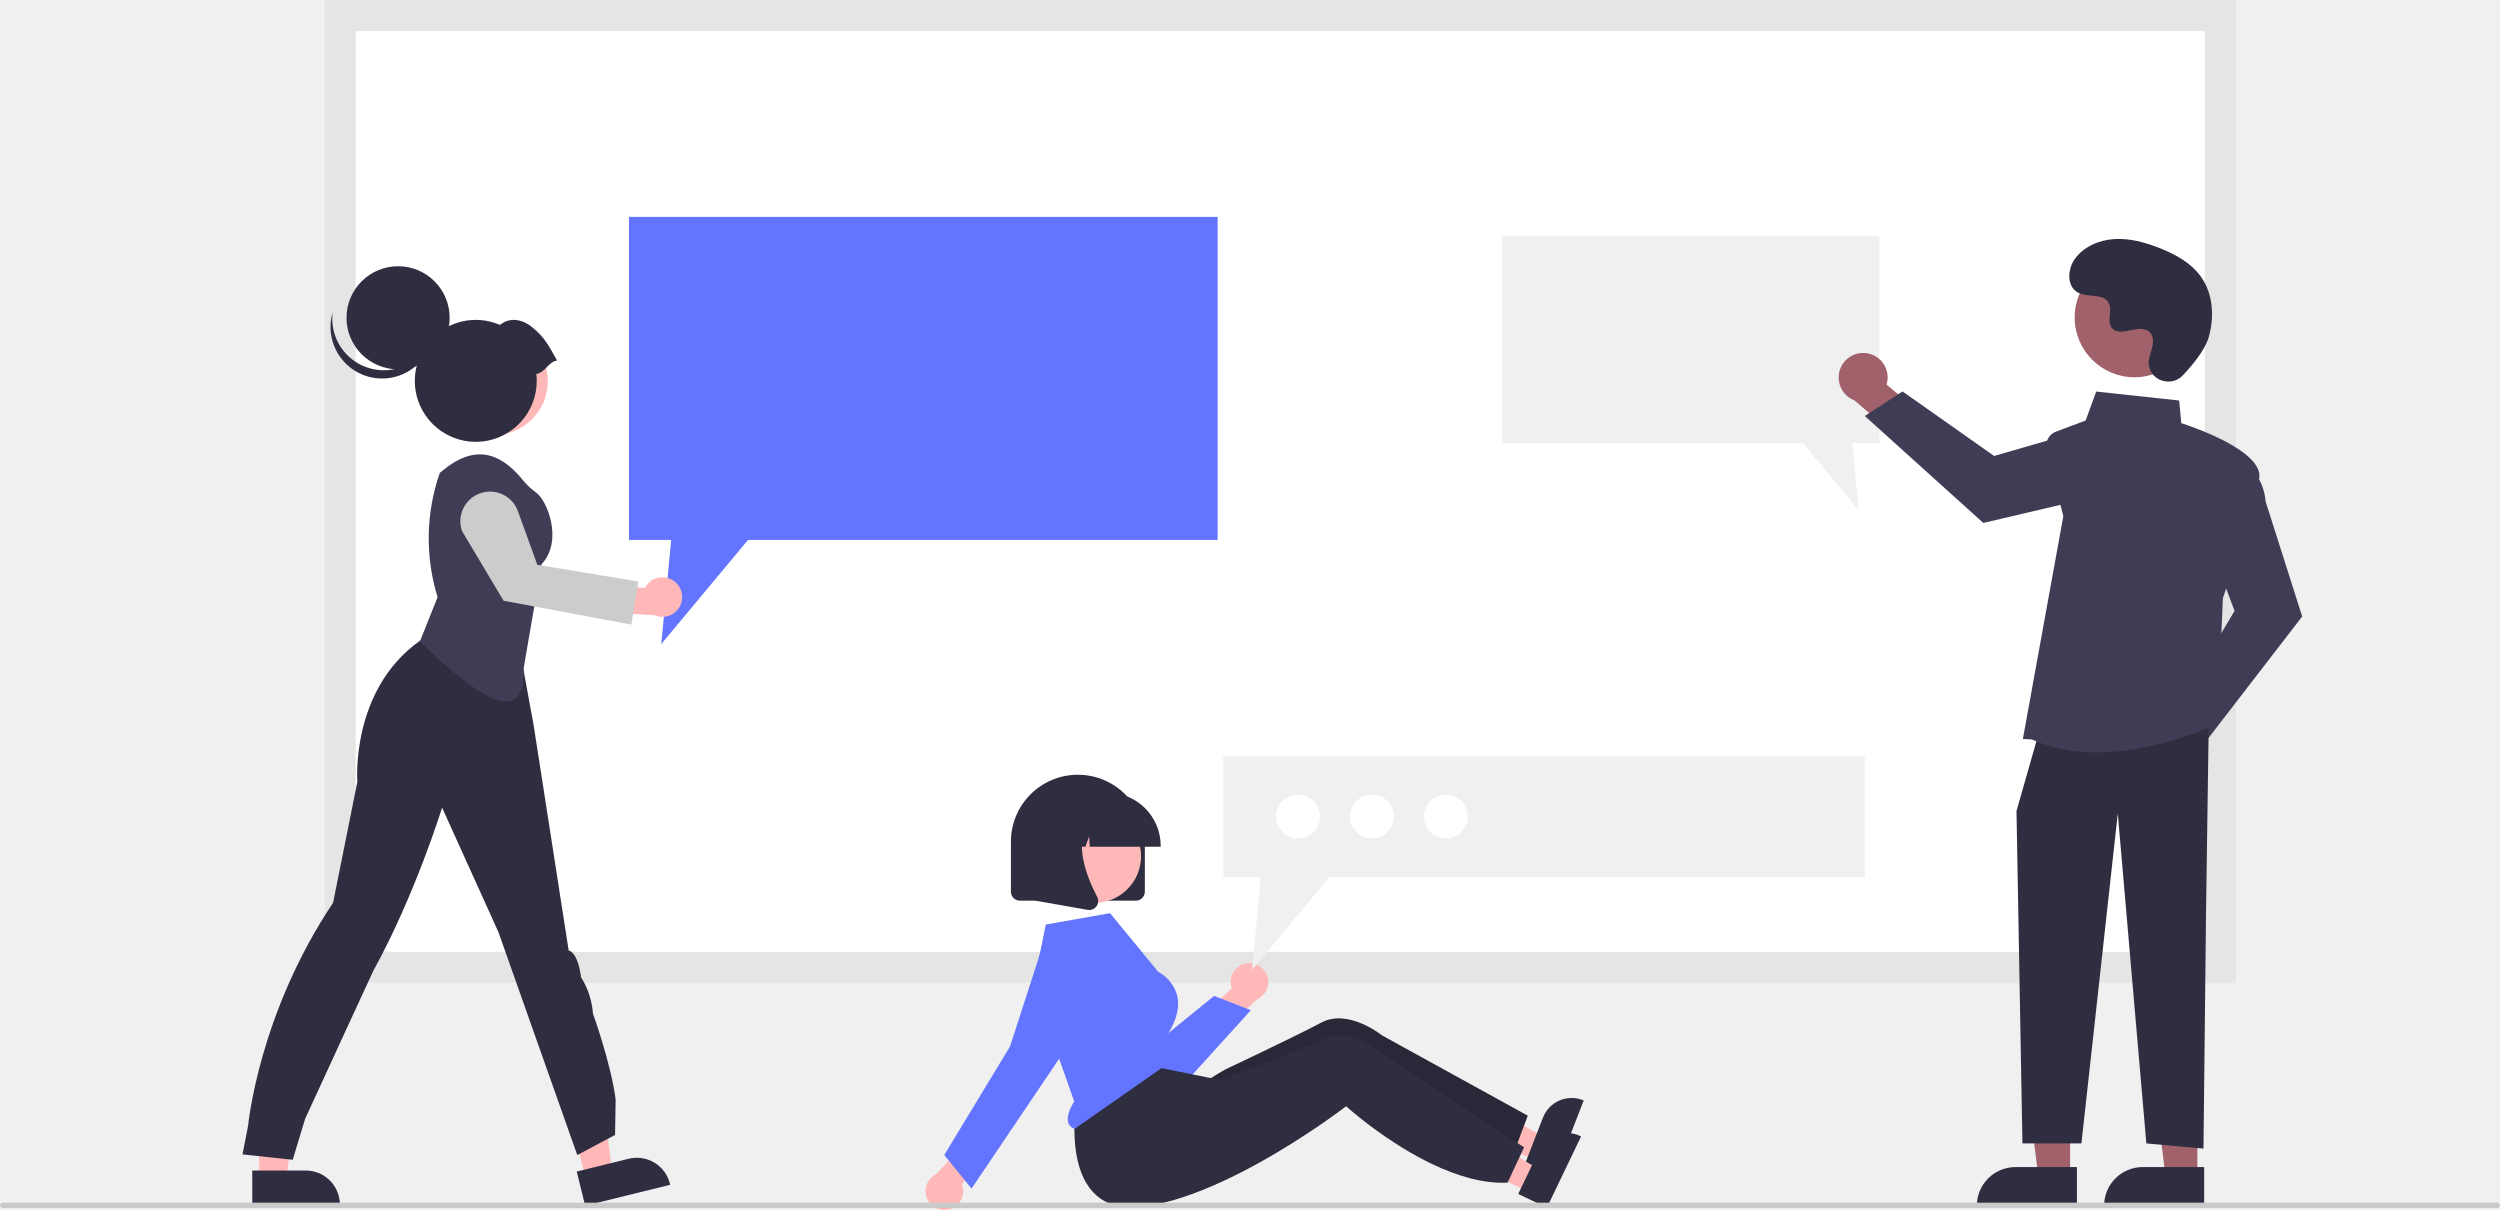
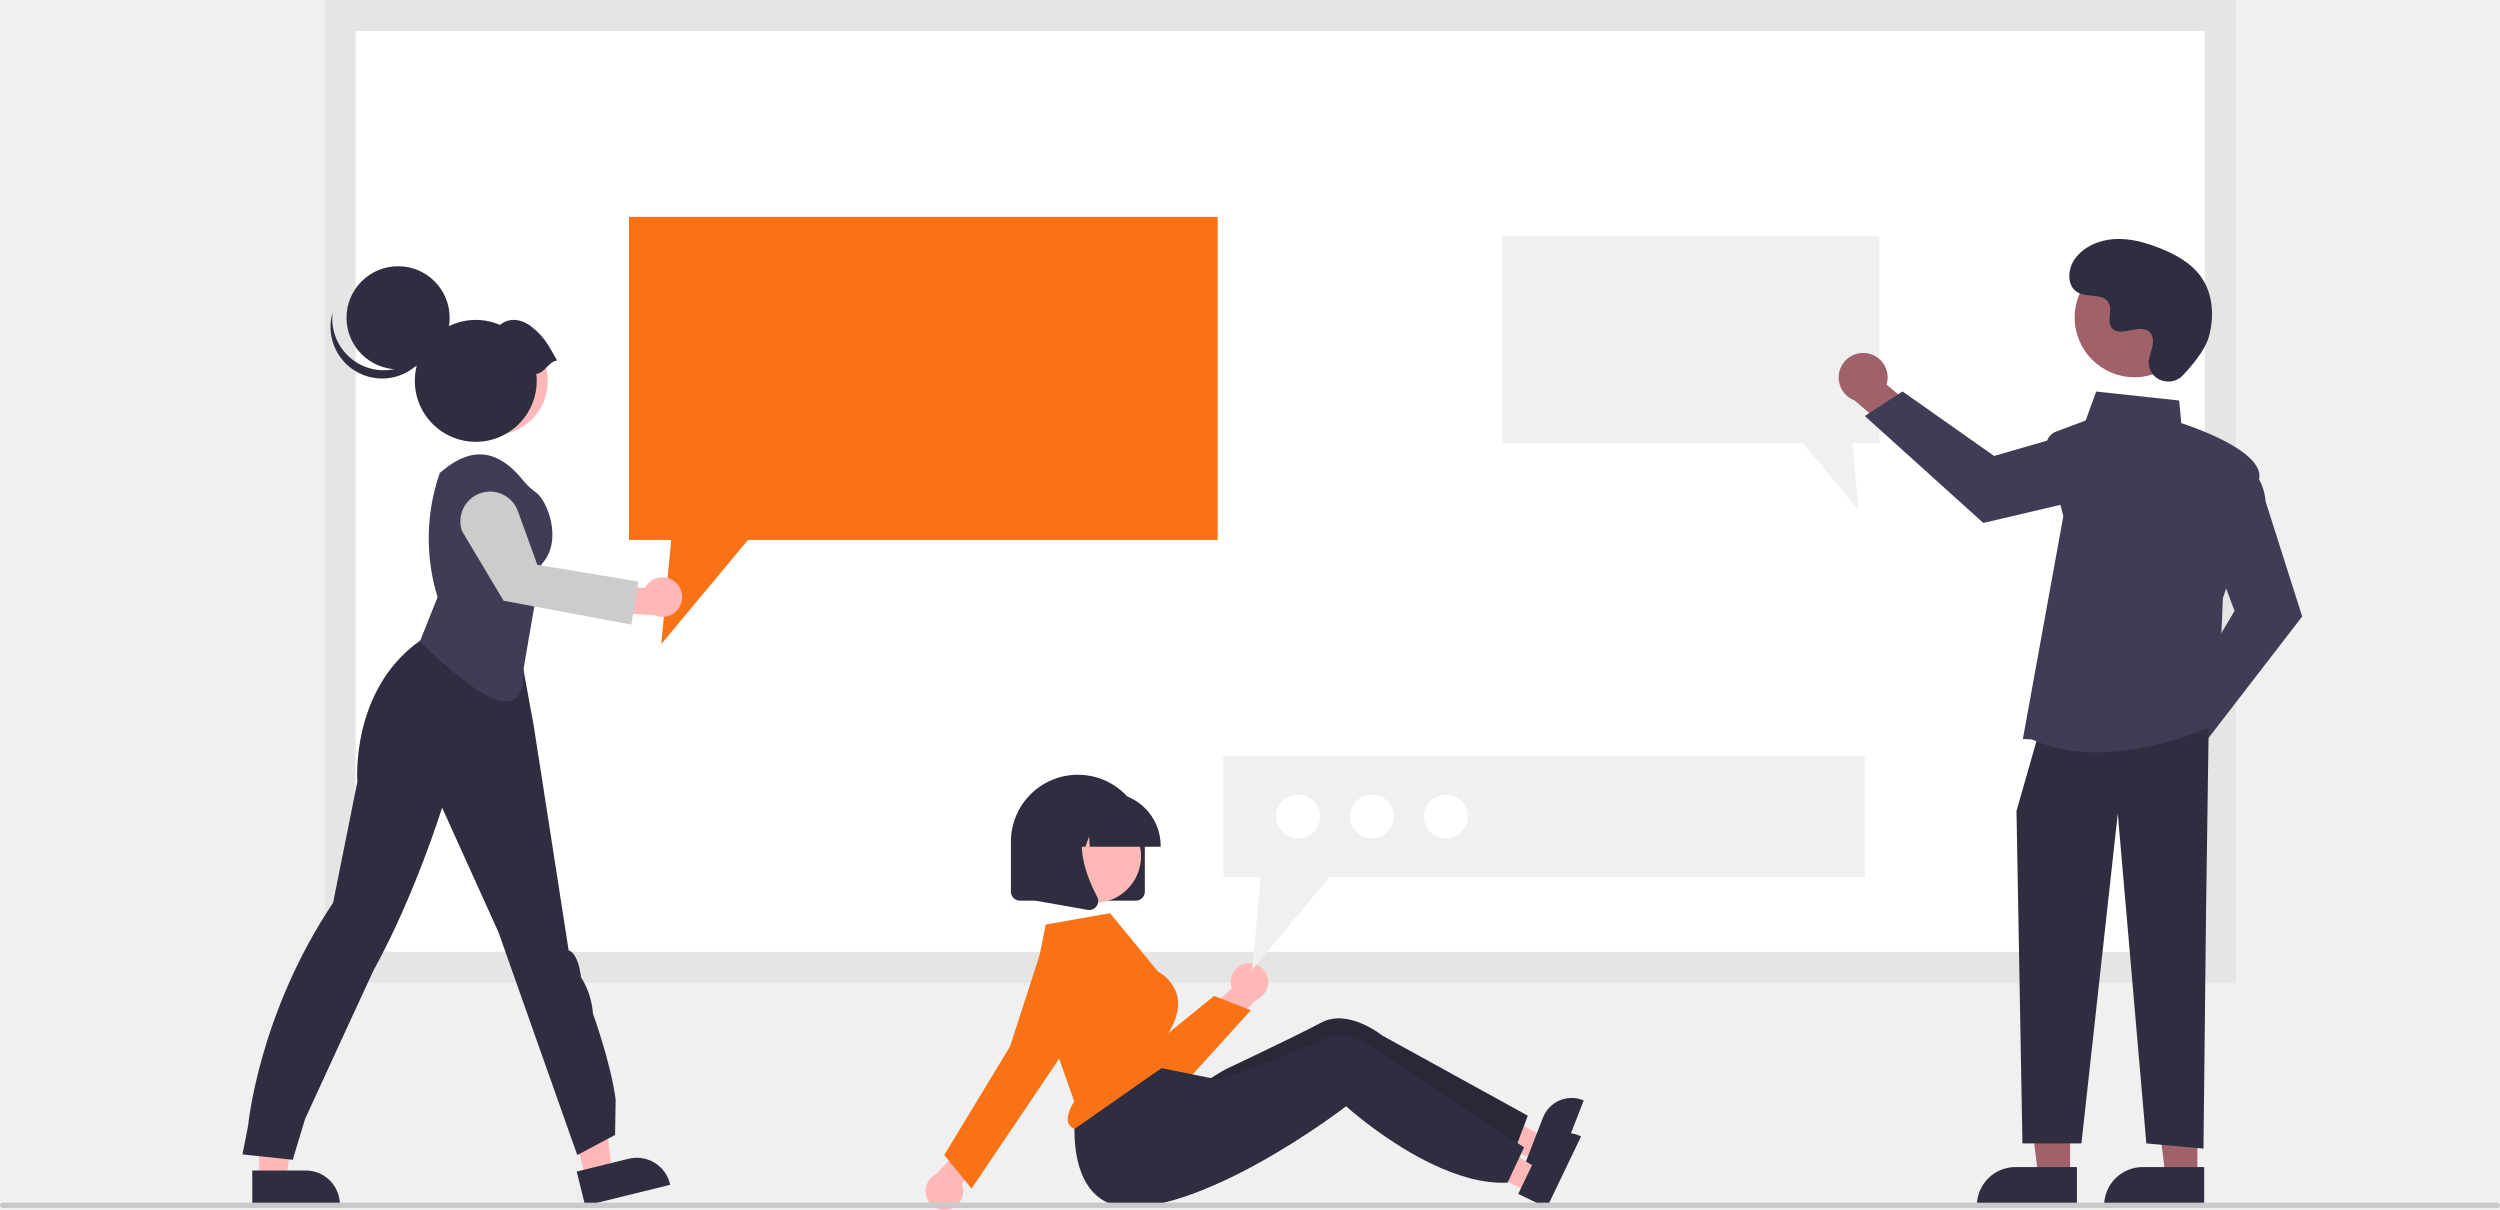
<svg xmlns="http://www.w3.org/2000/svg" data-name="Layer 1" width="913" height="441.869" viewBox="0 0 913 441.869">
  <path d="M267.718,582.341h686.644V234.73H267.718Z" transform="translate(-143.5 -229.0657)" fill="#fff" />
  <path d="M960.026,588.005H262.054V229.066H960.026ZM273.382,576.677H948.698V240.394H273.382Z" transform="translate(-143.5 -229.0657)" fill="#e5e5e5" />
-   <polygon points="444.691 79.203 444.691 197.186 273.183 197.186 241.498 235.203 245.116 197.186 229.699 197.186 229.699 79.203 444.691 79.203" fill="#6375ff" />
+   <polygon points="444.691 79.203 444.691 197.186 273.183 197.186 241.498 235.203 245.116 197.186 229.699 197.186 229.699 79.203 444.691 79.203" fill="#F97316" />
  <polygon points="548.482 86.203 548.482 161.849 658.445 161.849 678.76 186.223 676.441 161.849 686.325 161.849 686.325 86.203 548.482 86.203" fill="#f0f0f0" />
  <polygon points="94.66 430.711 104.581 430.711 109.301 392.445 94.659 392.445 94.66 430.711" fill="#ffb7b7" />
  <path d="M235.63,656.538l19.538-.001h.001a12.452,12.452,0,0,1,12.451,12.451v.405l-31.989.001Z" transform="translate(-143.5 -229.0657)" fill="#2f2e41" />
  <polygon points="213.852 430.385 223.486 428.014 218.925 389.729 204.707 393.228 213.852 430.385" fill="#ffb7b7" />
  <path d="M354.121,656.911l18.972-4.669.001-0a12.452,12.452,0,0,1,15.065,9.115l.097.393-31.062,7.645Z" transform="translate(-143.5 -229.0657)" fill="#2f2e41" />
  <path d="M232.059,650.653l2.061-10.544s3.794-40.713,31.019-81.346l8.862-44.139s-2.632-33.41,22.77-51.495l7.831-5.395,27.457,1.574L338.401,494.026l12.777,82.148s3.297.309,4.534,9.809a28.568,28.568,0,0,1,4.328,13.242s6.539,18.04,8.291,31.321l-.206,12.996-13.808,7.356-28.779-81.39-20.584-45.502s-9.907,32.059-25.082,59.523c0,0-20.784,44.987-24.937,54.127l-4.534,14.958Z" transform="translate(-143.5 -229.0657)" fill="#2f2e41" />
  <circle cx="180.363" cy="139.182" r="19.625" fill="#ffb7b7" />
  <circle cx="180.363" cy="139.182" r="19.625" fill="#ffb8b8" />
  <path d="M296.829,463.338l6.479-16.183a72.785,72.785,0,0,1,.801-45.383l0,0,1.239-1.021c10.798-8.893,20.276-7.274,29.071,3.604l0,0a24.316,24.316,0,0,0,4.921,4.64c3.879,2.721,10.033,17.507,1.907,26.174l-6.5,37.918C335.431,494.023,320.24,486.14,296.829,463.338Z" transform="translate(-143.5 -229.0657)" fill="#3f3d56" />
  <path d="M389.723,441.328a7.185,7.185,0,0,0-10.737,2.471l-16.37-1.275-3.201,9.759,23.143,1.475a7.224,7.224,0,0,0,7.165-12.431Z" transform="translate(-143.5 -229.0657)" fill="#ffb7b7" />
  <path d="M374.05,457.159l-46.646-8.71L312.232,423.013a10.834,10.834,0,0,1,20.382-7.351l7.116,19.678,36.89,6.106Z" transform="translate(-143.5 -229.0657)" fill="#ccc" />
  <circle cx="145.381" cy="116.055" r="18.828" fill="#2f2e41" />
  <path d="M272.641,360.712a18.829,18.829,0,0,0,29.076-9.886,18.829,18.829,0,1,1-36.729-7.721A18.822,18.822,0,0,0,272.641,360.712Z" transform="translate(-143.5 -229.0657)" fill="#2f2e41" />
  <path d="M346.945,360.733c-3.287-5.885-4.545-8.343-8.783-11.921-3.748-3.165-8.358-4.094-12.076-1.095a22.267,22.267,0,1,0,13.436,20.439,22.449,22.449,0,0,0-.152-2.518C342.602,365.184,343.713,361.187,346.945,360.733Z" transform="translate(-143.5 -229.0657)" fill="#2f2e41" />
  <path d="M925.749,501.591a8.893,8.893,0,0,1,10.858-8.251l11.761-16.574,11.815,4.69-16.937,23.173a8.942,8.942,0,0,1-17.497-3.038Z" transform="translate(-143.5 -229.0657)" fill="#a0616a" />
  <path d="M938.65,487.337l20.91-35.168-8.519-22.718,11.603-30.942.428.184c.281.12,6.873,3.062,7.851,13.598l13.334,41.906-35.586,46.166Z" transform="translate(-143.5 -229.0657)" fill="#3f3d56" />
  <path d="M825.085,358.048a8.893,8.893,0,0,1,7.386,11.463l15.615,13.007-5.59,11.417-21.794-18.678a8.942,8.942,0,0,1,4.382-17.209Z" transform="translate(-143.5 -229.0657)" fill="#a0616a" />
  <path d="M838.298,372.013l33.446,23.567,23.309-6.737,29.952,13.961-.216.412c-.142.27-3.584,6.616-14.164,6.776l-42.812,10.054-43.277-39.049Z" transform="translate(-143.5 -229.0657)" fill="#3f3d56" />
  <polygon points="755.999 429.531 744.371 429.531 738.84 384.681 756.001 384.682 755.999 429.531" fill="#a0616a" />
  <path d="M736.066,426.208h22.425a0,0,0,0,1,0,0v14.119a0,0,0,0,1,0,0H721.947a0,0,0,0,1,0,0v0A14.119,14.119,0,0,1,736.066,426.208Z" fill="#2f2e41" />
  <polygon points="802.472 429.531 790.844 429.531 785.313 384.681 802.474 384.682 802.472 429.531" fill="#a0616a" />
  <path d="M782.539,426.208h22.425a0,0,0,0,1,0,0v14.119a0,0,0,0,1,0,0H768.42a0,0,0,0,1,0,0v0A14.119,14.119,0,0,1,782.539,426.208Z" fill="#2f2e41" />
  <polygon points="806.607 265.827 805.659 332.217 804.71 419.472 783.845 417.575 773.412 297.125 760.134 417.575 738.593 417.575 736.423 296.176 744.011 269.62 806.607 265.827" fill="#2f2e41" />
  <path d="M885.431,499.091l-3.179-.138L897.017,417.617l-6.045-24.584a5.38,5.38,0,0,1,3.335-6.321l10.877-4.079,3.843-10.568,30.319,3.267.746,8.259c3.285,1.054,30.341,10.064,28.474,20.331-1.842,10.133-12.721,42.015-13.274,43.631l-1.905,45.722-.234.117c-.282.141-21.18,10.416-43.883,10.415A57.723,57.723,0,0,1,885.431,499.091Z" transform="translate(-143.5 -229.0657)" fill="#3f3d56" />
  <circle cx="779.497" cy="115.941" r="21.83" fill="#a0616a" />
  <path d="M940.679,366.138c-4.16,4.432-11.886,2.053-12.428-4.002a7.314,7.314,0,0,1,.009-1.413c.28-2.682,1.829-5.116,1.458-7.948a4.168,4.168,0,0,0-.763-1.951c-3.315-4.439-11.097,1.986-14.226-2.033-1.918-2.464.337-6.344-1.136-9.098-1.943-3.635-7.698-1.842-11.308-3.833-4.016-2.215-3.775-8.376-1.132-12.124,3.224-4.57,8.876-7.009,14.458-7.36s11.125,1.157,16.336,3.188c5.921,2.307,11.792,5.496,15.436,10.703,4.431,6.331,4.857,14.843,2.641,22.247C948.677,357.018,944.077,362.519,940.679,366.138Z" transform="translate(-143.5 -229.0657)" fill="#2f2e41" />
  <polygon points="560.665 423.5 563.908 415.158 533.276 398.679 528.489 410.991 560.665 423.5" fill="#ffb8b8" />
  <path d="M721.541,630.804a11.227,11.227,0,0,0-14.539,6.399l-2.188,5.623-3.373,8.68-.825,2.128,10.809,4.205,10.455-26.901Z" transform="translate(-143.5 -229.0657)" fill="#2f2e41" />
  <path d="M701.442,636.512l-1.411,3.74-3.52,9.336-.084.233c-8.968,1.152-18.8-1.107-27.894-4.616a113.381,113.381,0,0,1-10.676-4.764c-5.143-2.598-9.747-5.341-13.42-7.686-5.531-3.55-8.95-6.215-8.95-6.215s-.903.816-2.538,2.216c-2.191,1.875-5.693,4.802-10.128,8.249q-2.538,1.986-5.45,4.154c-14.309,10.614-32.673-17.708-32.673-17.708s5.165-3.288,6.514-3.927c4.345-2.055,14.551-6.906,23.357-11.216,4.537-2.224,8.696-4.309,11.489-5.791,9.889-5.265,22.181,4.698,22.181,4.698Z" transform="translate(-143.5 -229.0657)" fill="#2f2e41" />
  <path d="M701.442,636.512l-1.411,3.74-3.52,9.336-.084.233c-8.968,1.152-18.8-1.107-27.894-4.616a113.381,113.381,0,0,1-10.676-4.764c-5.143-2.598-9.747-5.341-13.42-7.686-5.531-3.55-8.95-6.215-8.95-6.215s-.903.816-2.538,2.216c-2.191,1.875-5.693,4.802-10.128,8.249q-2.538,1.986-5.45,4.154c-14.309,10.614-32.673-17.708-32.673-17.708s5.165-3.288,6.514-3.927c4.345-2.055,14.551-6.906,23.357-11.216,4.537-2.224,8.696-4.309,11.489-5.791,9.889-5.265,22.181,4.698,22.181,4.698Z" transform="translate(-143.5 -229.0657)" opacity="0.14" />
  <path d="M558.313,557.996H515.971a3.289,3.289,0,0,1-3.285-3.285V536.46a24.456,24.456,0,1,1,48.912,0v18.251A3.289,3.289,0,0,1,558.313,557.996Z" transform="translate(-143.5 -229.0657)" fill="#2f2e41" />
  <path d="M598.58,580.92a6.845,6.845,0,0,0-5.246,9.092L581.82,600.602l4.729,8.566,16.05-15.183a6.883,6.883,0,0,0-4.019-13.065Z" transform="translate(-143.5 -229.0657)" fill="#ffb8b8" />
-   <path d="M563.935,629.067q-.78,0-1.563-.067a18.396,18.396,0,0,1-14.818-9.896l-18.446-35.503a10.187,10.187,0,0,1,17.616-10.195l17.018,38.183,23.156-18.814,13.408,5.219-22.643,24.997A18.605,18.605,0,0,1,563.935,629.067Z" transform="translate(-143.5 -229.0657)" fill="#6375ff" />
+   <path d="M563.935,629.067q-.78,0-1.563-.067a18.396,18.396,0,0,1-14.818-9.896l-18.446-35.503a10.187,10.187,0,0,1,17.616-10.195l17.018,38.183,23.156-18.814,13.408,5.219-22.643,24.997A18.605,18.605,0,0,1,563.935,629.067Z" transform="translate(-143.5 -229.0657)" fill="#F97316" />
  <polygon points="558.077 435.233 561.951 427.165 532.676 408.381 526.958 420.289 558.077 435.233" fill="#ffb8b8" />
  <path d="M720.574,643.936a11.227,11.227,0,0,0-14.988,5.263l-2.613,5.439-4.03,8.395-.986,2.059,10.454,5.023,12.491-26.018Z" transform="translate(-143.5 -229.0657)" fill="#2f2e41" />
  <path d="M700.096,648.083l-1.694,3.621-4.227,9.038-.102.226c-9.03.46-18.659-2.548-27.457-6.745a113.381,113.381,0,0,1-10.279-5.57c-4.928-2.986-9.308-6.074-12.79-8.695-5.242-3.964-8.447-6.884-8.447-6.884s-.964.745-2.701,2.015c-2.329,1.701-6.045,4.351-10.731,7.446q-2.683,1.785-5.753,3.723c-15.083,9.483-36.531,21.032-54.774,23.47-32.041,4.285-24.5-38.473-24.5-38.473l25.5-13.243,10.826,2.197,12.053,2.438,4.271.869s.81-.307,2.205-.84c4.49-1.716,15.039-5.767,24.149-9.388,4.694-1.869,9.001-3.628,11.9-4.891,10.264-4.49,21.755,6.388,21.755,6.388Z" transform="translate(-143.5 -229.0657)" fill="#2f2e41" />
  <path d="M489.981,670.749a6.845,6.845,0,0,0,4.769-9.351l10.951-11.171-5.165-8.31-15.243,15.993a6.883,6.883,0,0,0,4.689,12.84Z" transform="translate(-143.5 -229.0657)" fill="#ffb8b8" />
  <circle cx="399.637" cy="312.673" r="17.073" fill="#ffb8b8" />
-   <path d="M520.926,589.13l14.872,42.164-.089.148c-2.069,3.42-2.745,6.178-1.955,7.977a3.476,3.476,0,0,0,2.204,1.901l35.194-24.6-1.232-9.859.069-.11c3.402-5.443,4.503-10.372,3.274-14.65a14.139,14.139,0,0,0-6.713-8.096l-.123-.097-17.554-21.364-23.465,4.169Z" transform="translate(-143.5 -229.0657)" fill="#6375ff" />
-   <path d="M498.31,663.137l-9.963-12.262,24.018-39.648,11.198-34.613.347.112-.347-.112a13.905,13.905,0,1,1,24.794,11.999L527.799,619.413Z" transform="translate(-143.5 -229.0657)" fill="#6375ff" />
+   <path d="M520.926,589.13l14.872,42.164-.089.148c-2.069,3.42-2.745,6.178-1.955,7.977a3.476,3.476,0,0,0,2.204,1.901l35.194-24.6-1.232-9.859.069-.11c3.402-5.443,4.503-10.372,3.274-14.65a14.139,14.139,0,0,0-6.713-8.096l-.123-.097-17.554-21.364-23.465,4.169Z" transform="translate(-143.5 -229.0657)" fill="#F97316" />
+   <path d="M498.31,663.137l-9.963-12.262,24.018-39.648,11.198-34.613.347.112-.347-.112a13.905,13.905,0,1,1,24.794,11.999L527.799,619.413Z" transform="translate(-143.5 -229.0657)" fill="#F97316" />
  <path d="M567.384,538.285H541.493l-.266-3.717-1.327,3.717h-3.987l-.526-7.367-2.631,7.367h-7.714v-.365a19.368,19.368,0,0,1,19.346-19.346h3.65a19.368,19.368,0,0,1,19.346,19.346Z" transform="translate(-143.5 -229.0657)" fill="#2f2e41" />
  <path d="M541.281,561.403a3.356,3.356,0,0,1-.581-.051l-18.959-3.345V526.674h20.87l-.517.602c-7.189,8.384-1.773,21.979,2.095,29.336a3.237,3.237,0,0,1-.257,3.436A3.272,3.272,0,0,1,541.281,561.403Z" transform="translate(-143.5 -229.0657)" fill="#2f2e41" />
  <polygon points="681.028 276.203 681.028 320.344 485.481 320.344 457.244 354.223 460.469 320.344 446.73 320.344 446.73 276.203 681.028 276.203" fill="#f0f0f0" />
  <circle cx="528.028" cy="298.203" r="8" fill="#fff" />
  <circle cx="501.028" cy="298.203" r="8" fill="#fff" />
  <circle cx="474.028" cy="298.203" r="8" fill="#fff" />
  <path d="M1055.5,670.269h-911a1,1,0,0,1,0-2h911a1,1,0,0,1,0,2Z" transform="translate(-143.5 -229.0657)" fill="#cacaca" />
</svg>
